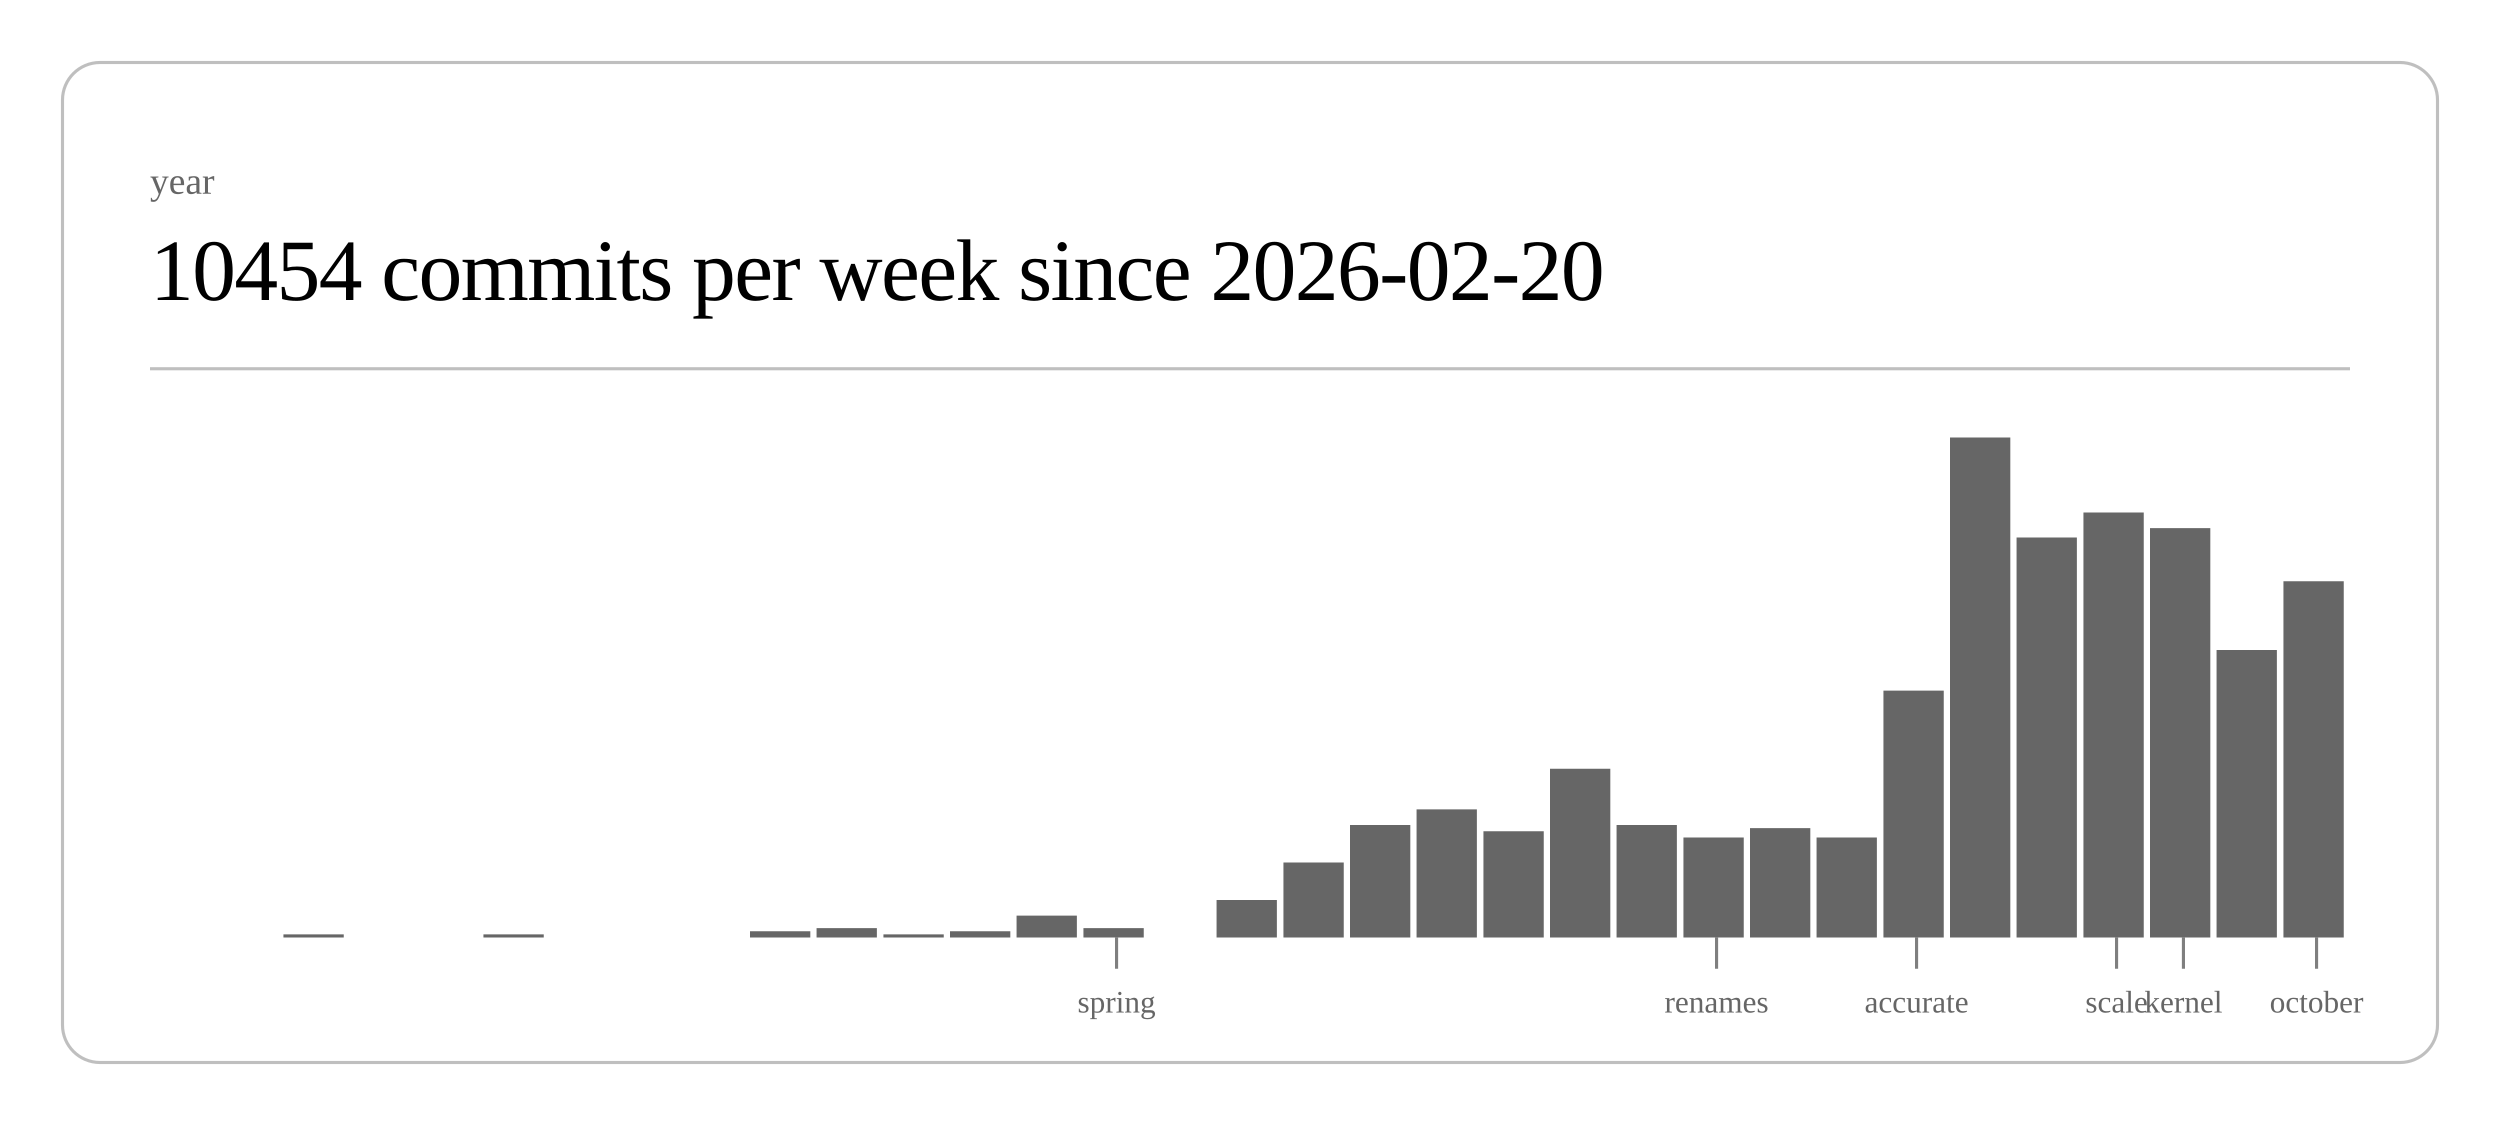
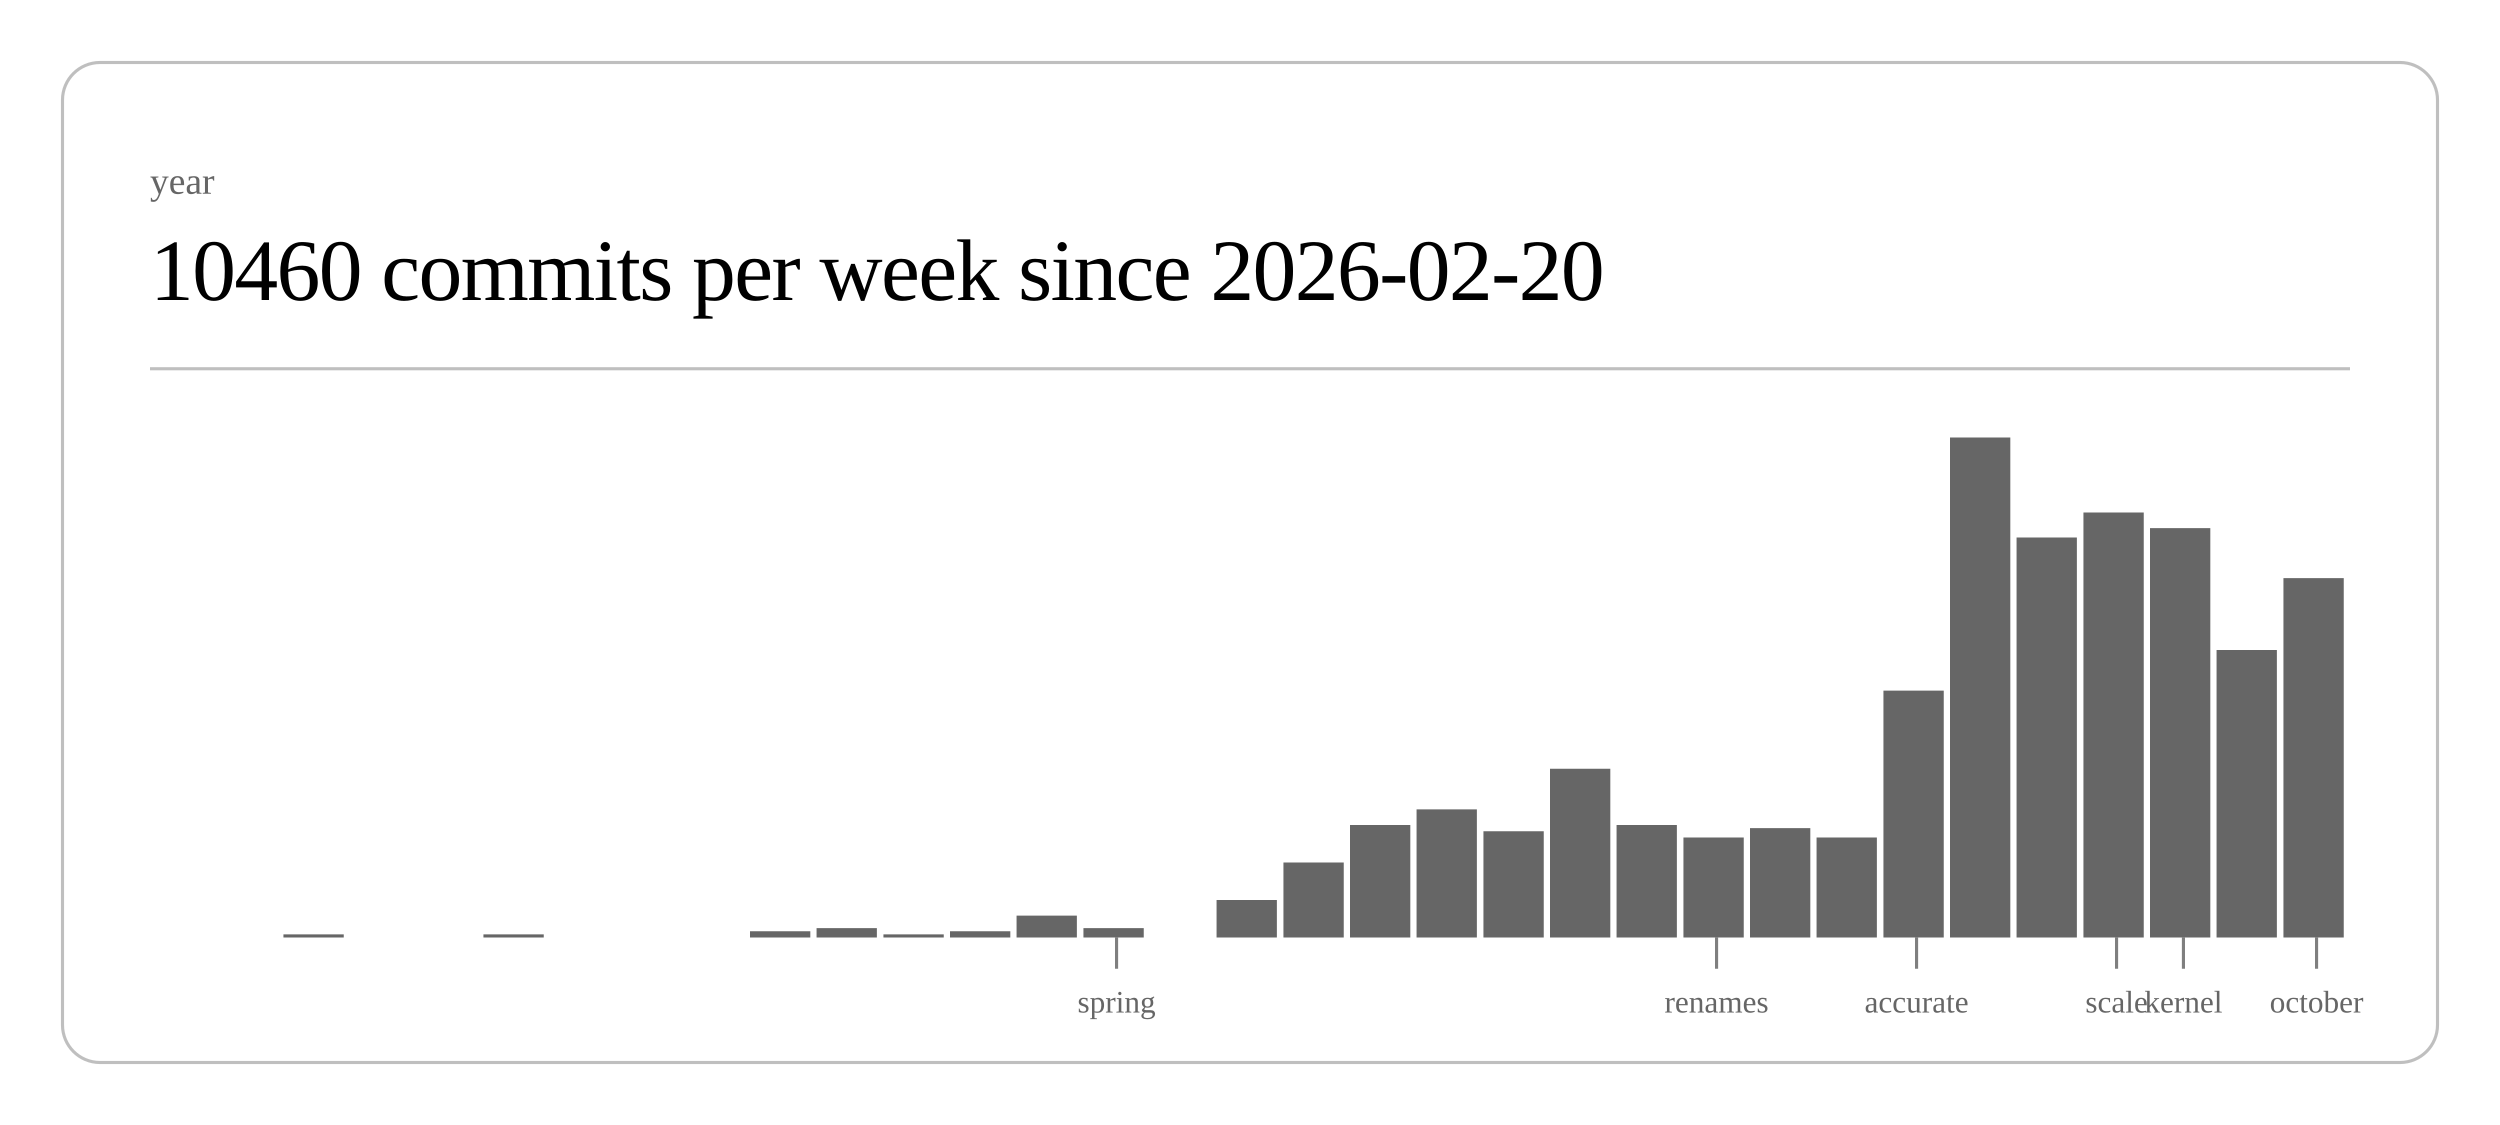
<svg xmlns="http://www.w3.org/2000/svg" class="post-header-svg" viewBox="0 0 800 360" width="800" height="360">
  <rect x="20" y="20" width="760" height="320" rx="12" ry="12" fill="none" stroke="currentColor" stroke-width="1" opacity="0.25" />
  <text fill="currentColor" x="48" y="62" font-size="12" opacity="0.6">year</text>
-   <text fill="currentColor" x="48" y="96" font-size="28" font-weight="300" letter-spacing="-0.5">10454 commits per week since 2026-02-20</text>
+   <text fill="currentColor" x="48" y="96" font-size="28" font-weight="300" letter-spacing="-0.5">10460 commits per week since 2026-02-20</text>
  <line stroke="currentColor" x1="48" y1="118" x2="752" y2="118" stroke-width="1" opacity="0.25" />
  <rect x="90.7" y="299" width="19.3" height="1" fill="currentColor" opacity="0.6" />
  <rect x="154.7" y="299" width="19.3" height="1" fill="currentColor" opacity="0.6" />
  <rect x="240.0" y="298" width="19.3" height="2" fill="currentColor" opacity="0.6" />
  <rect x="261.3" y="297" width="19.3" height="3" fill="currentColor" opacity="0.6" />
  <rect x="282.7" y="299" width="19.3" height="1" fill="currentColor" opacity="0.6" />
  <rect x="304.0" y="298" width="19.3" height="2" fill="currentColor" opacity="0.6" />
  <rect x="325.3" y="293" width="19.3" height="7" fill="currentColor" opacity="0.6" />
  <rect x="346.7" y="297" width="19.3" height="3" fill="currentColor" opacity="0.6" />
  <rect x="389.3" y="288" width="19.3" height="12" fill="currentColor" opacity="0.6" />
  <rect x="410.7" y="276" width="19.3" height="24" fill="currentColor" opacity="0.6" />
  <rect x="432.0" y="264" width="19.3" height="36" fill="currentColor" opacity="0.6" />
  <rect x="453.3" y="259" width="19.3" height="41" fill="currentColor" opacity="0.6" />
  <rect x="474.7" y="266" width="19.3" height="34" fill="currentColor" opacity="0.6" />
  <rect x="496.0" y="246" width="19.3" height="54" fill="currentColor" opacity="0.6" />
  <rect x="517.3" y="264" width="19.3" height="36" fill="currentColor" opacity="0.6" />
  <rect x="538.7" y="268" width="19.3" height="32" fill="currentColor" opacity="0.6" />
  <rect x="560.0" y="265" width="19.3" height="35" fill="currentColor" opacity="0.6" />
  <rect x="581.3" y="268" width="19.3" height="32" fill="currentColor" opacity="0.6" />
  <rect x="602.7" y="221" width="19.3" height="79" fill="currentColor" opacity="0.6" />
  <rect x="624.0" y="140" width="19.3" height="160" fill="currentColor" opacity="0.6" />
  <rect x="645.3" y="172" width="19.3" height="128" fill="currentColor" opacity="0.6" />
  <rect x="666.7" y="164" width="19.3" height="136" fill="currentColor" opacity="0.6" />
  <rect x="688.0" y="169" width="19.3" height="131" fill="currentColor" opacity="0.6" />
  <rect x="709.3" y="208" width="19.3" height="92" fill="currentColor" opacity="0.6" />
-   <rect x="730.7" y="186" width="19.3" height="114" fill="currentColor" opacity="0.6" />
+   <rect x="730.7" y="185" width="19.3" height="115" fill="currentColor" opacity="0.6" />
  <line stroke="currentColor" x1="357.3" y1="300" x2="357.3" y2="310" stroke-width="1" opacity="0.5" />
  <text fill="currentColor" x="357.3" y="324" font-size="10" opacity="0.6" text-anchor="middle">spring</text>
  <line stroke="currentColor" x1="549.3" y1="300" x2="549.3" y2="310" stroke-width="1" opacity="0.5" />
  <text fill="currentColor" x="549.3" y="324" font-size="10" opacity="0.6" text-anchor="middle">renames</text>
  <line stroke="currentColor" x1="613.3" y1="300" x2="613.3" y2="310" stroke-width="1" opacity="0.5" />
  <text fill="currentColor" x="613.3" y="324" font-size="10" opacity="0.6" text-anchor="middle">accurate</text>
  <line stroke="currentColor" x1="677.3" y1="300" x2="677.3" y2="310" stroke-width="1" opacity="0.5" />
  <text fill="currentColor" x="677.3" y="324" font-size="10" opacity="0.6" text-anchor="middle">scale</text>
  <line stroke="currentColor" x1="698.7" y1="300" x2="698.7" y2="310" stroke-width="1" opacity="0.5" />
  <text fill="currentColor" x="698.7" y="324" font-size="10" opacity="0.6" text-anchor="middle">kernel</text>
  <line stroke="currentColor" x1="741.3" y1="300" x2="741.3" y2="310" stroke-width="1" opacity="0.5" />
  <text fill="currentColor" x="741.3" y="324" font-size="10" opacity="0.6" text-anchor="middle">october</text>
</svg>
